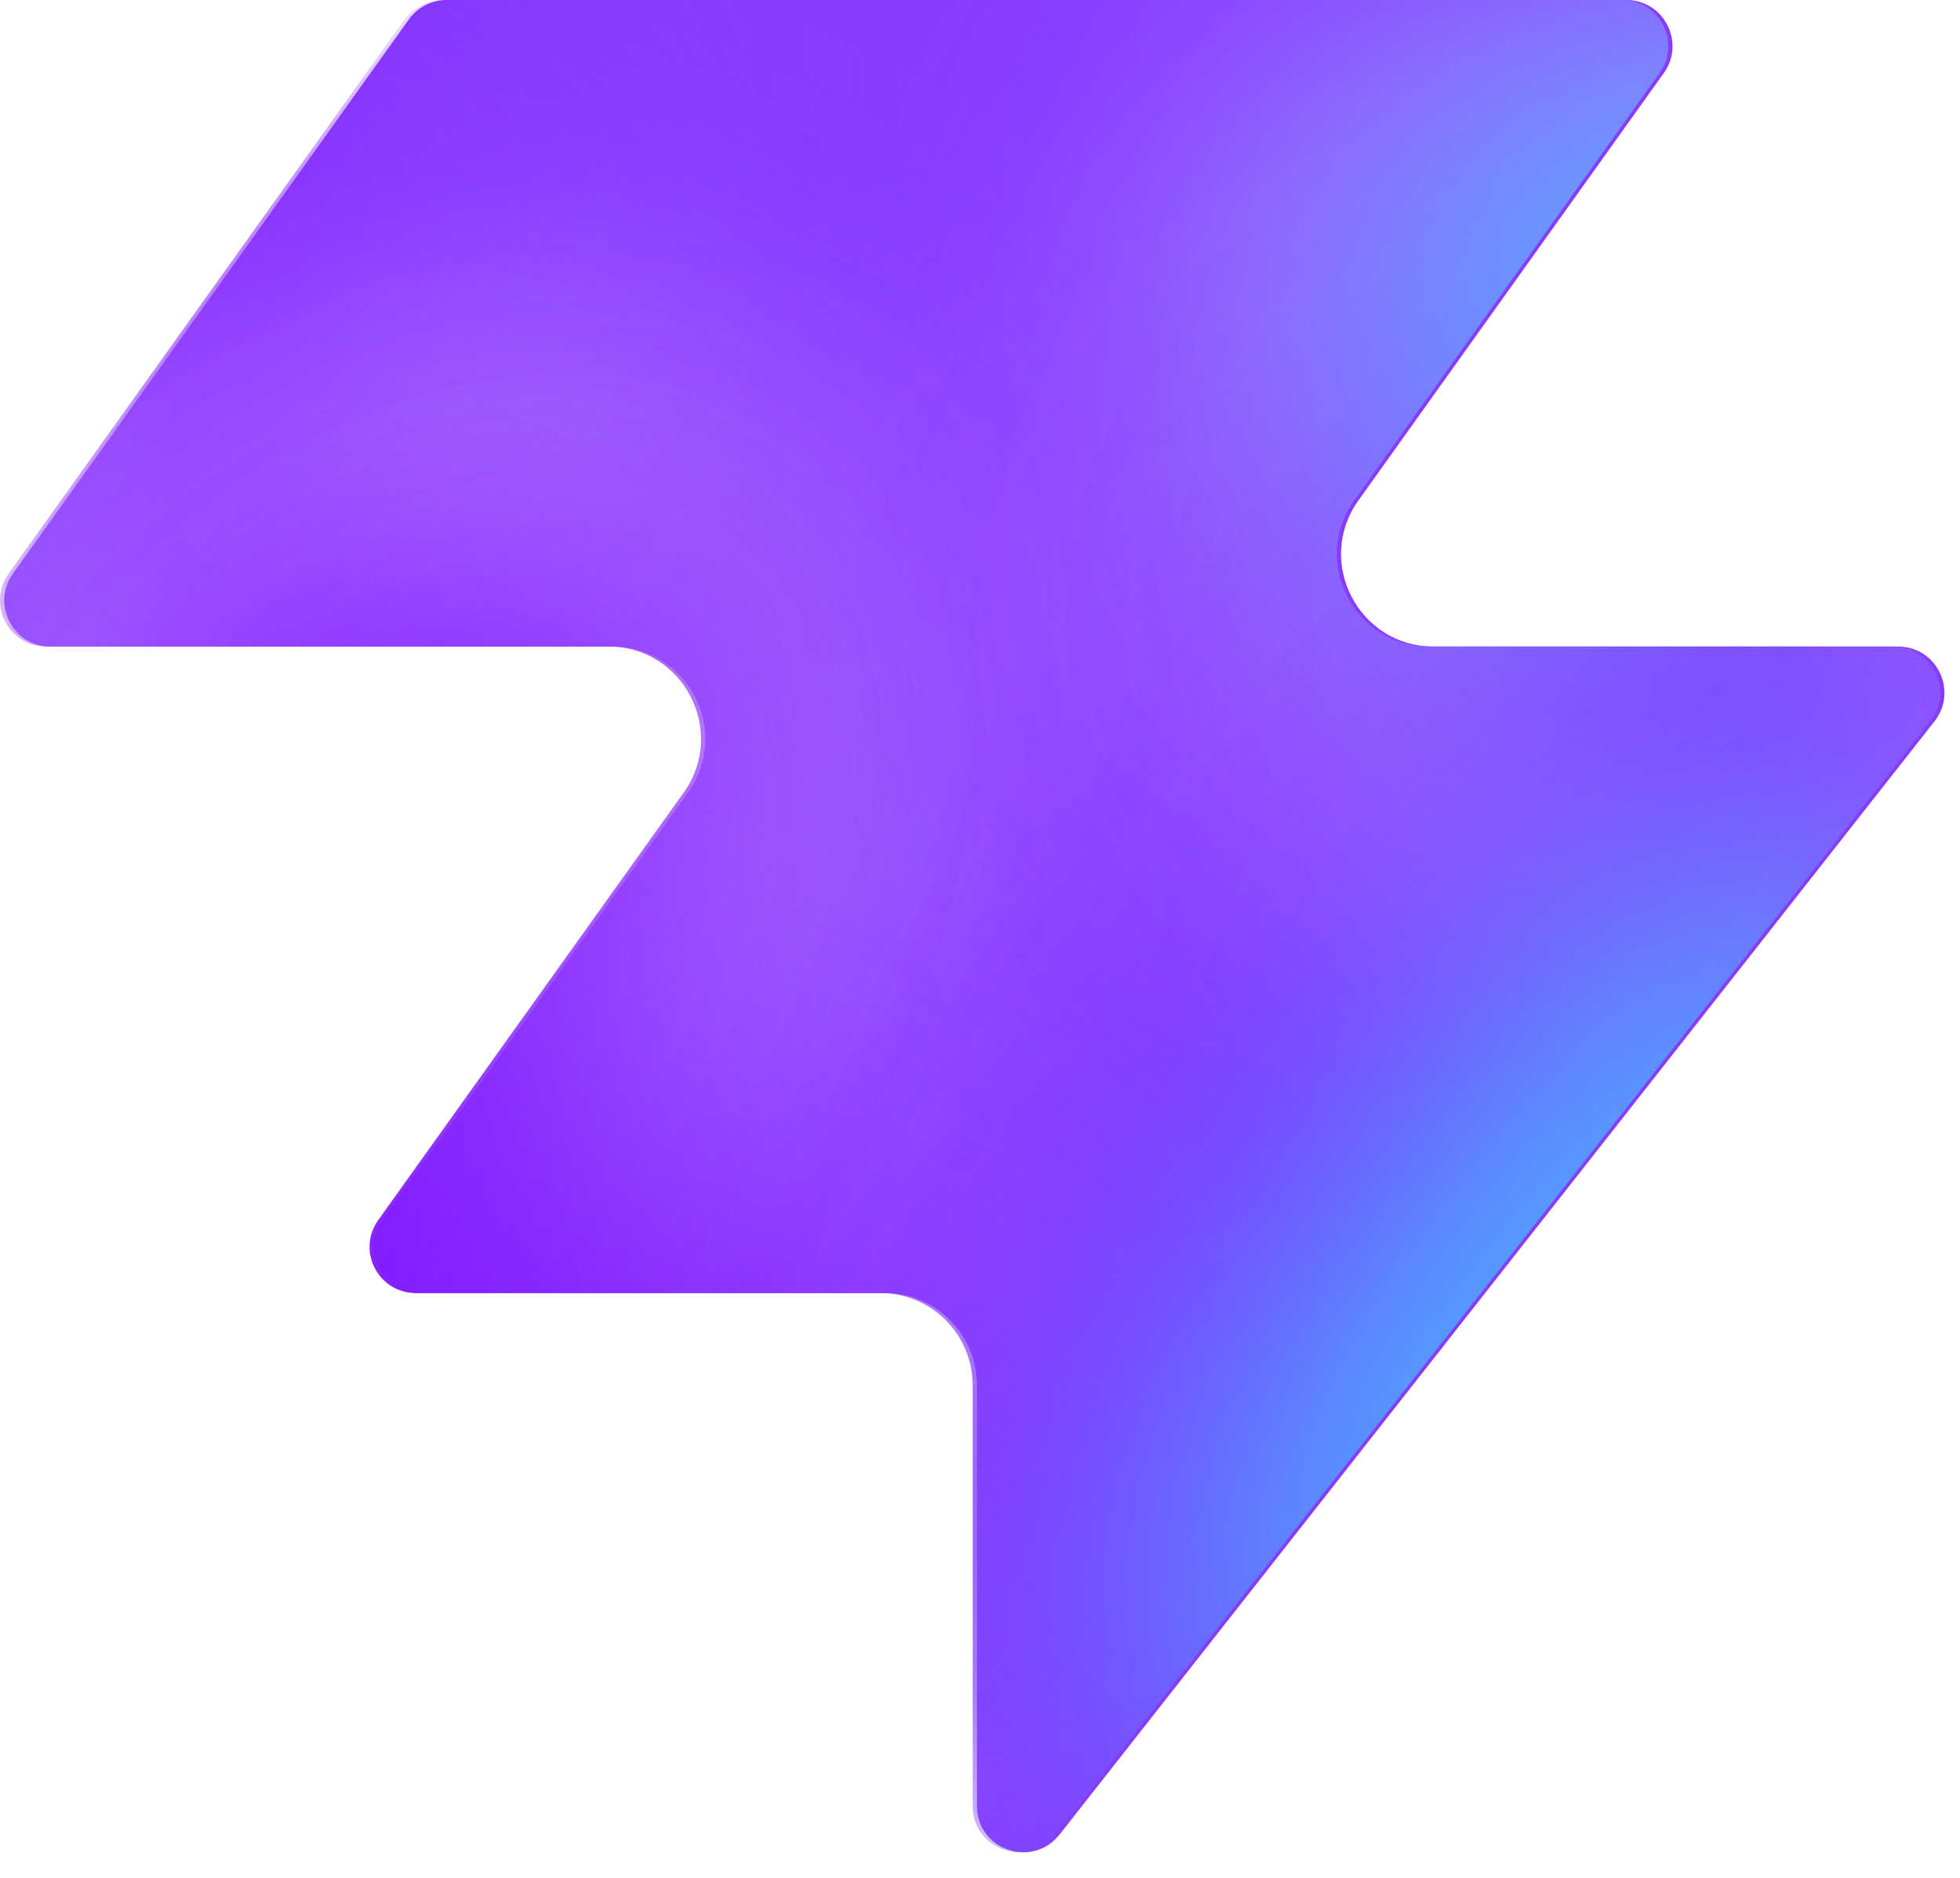
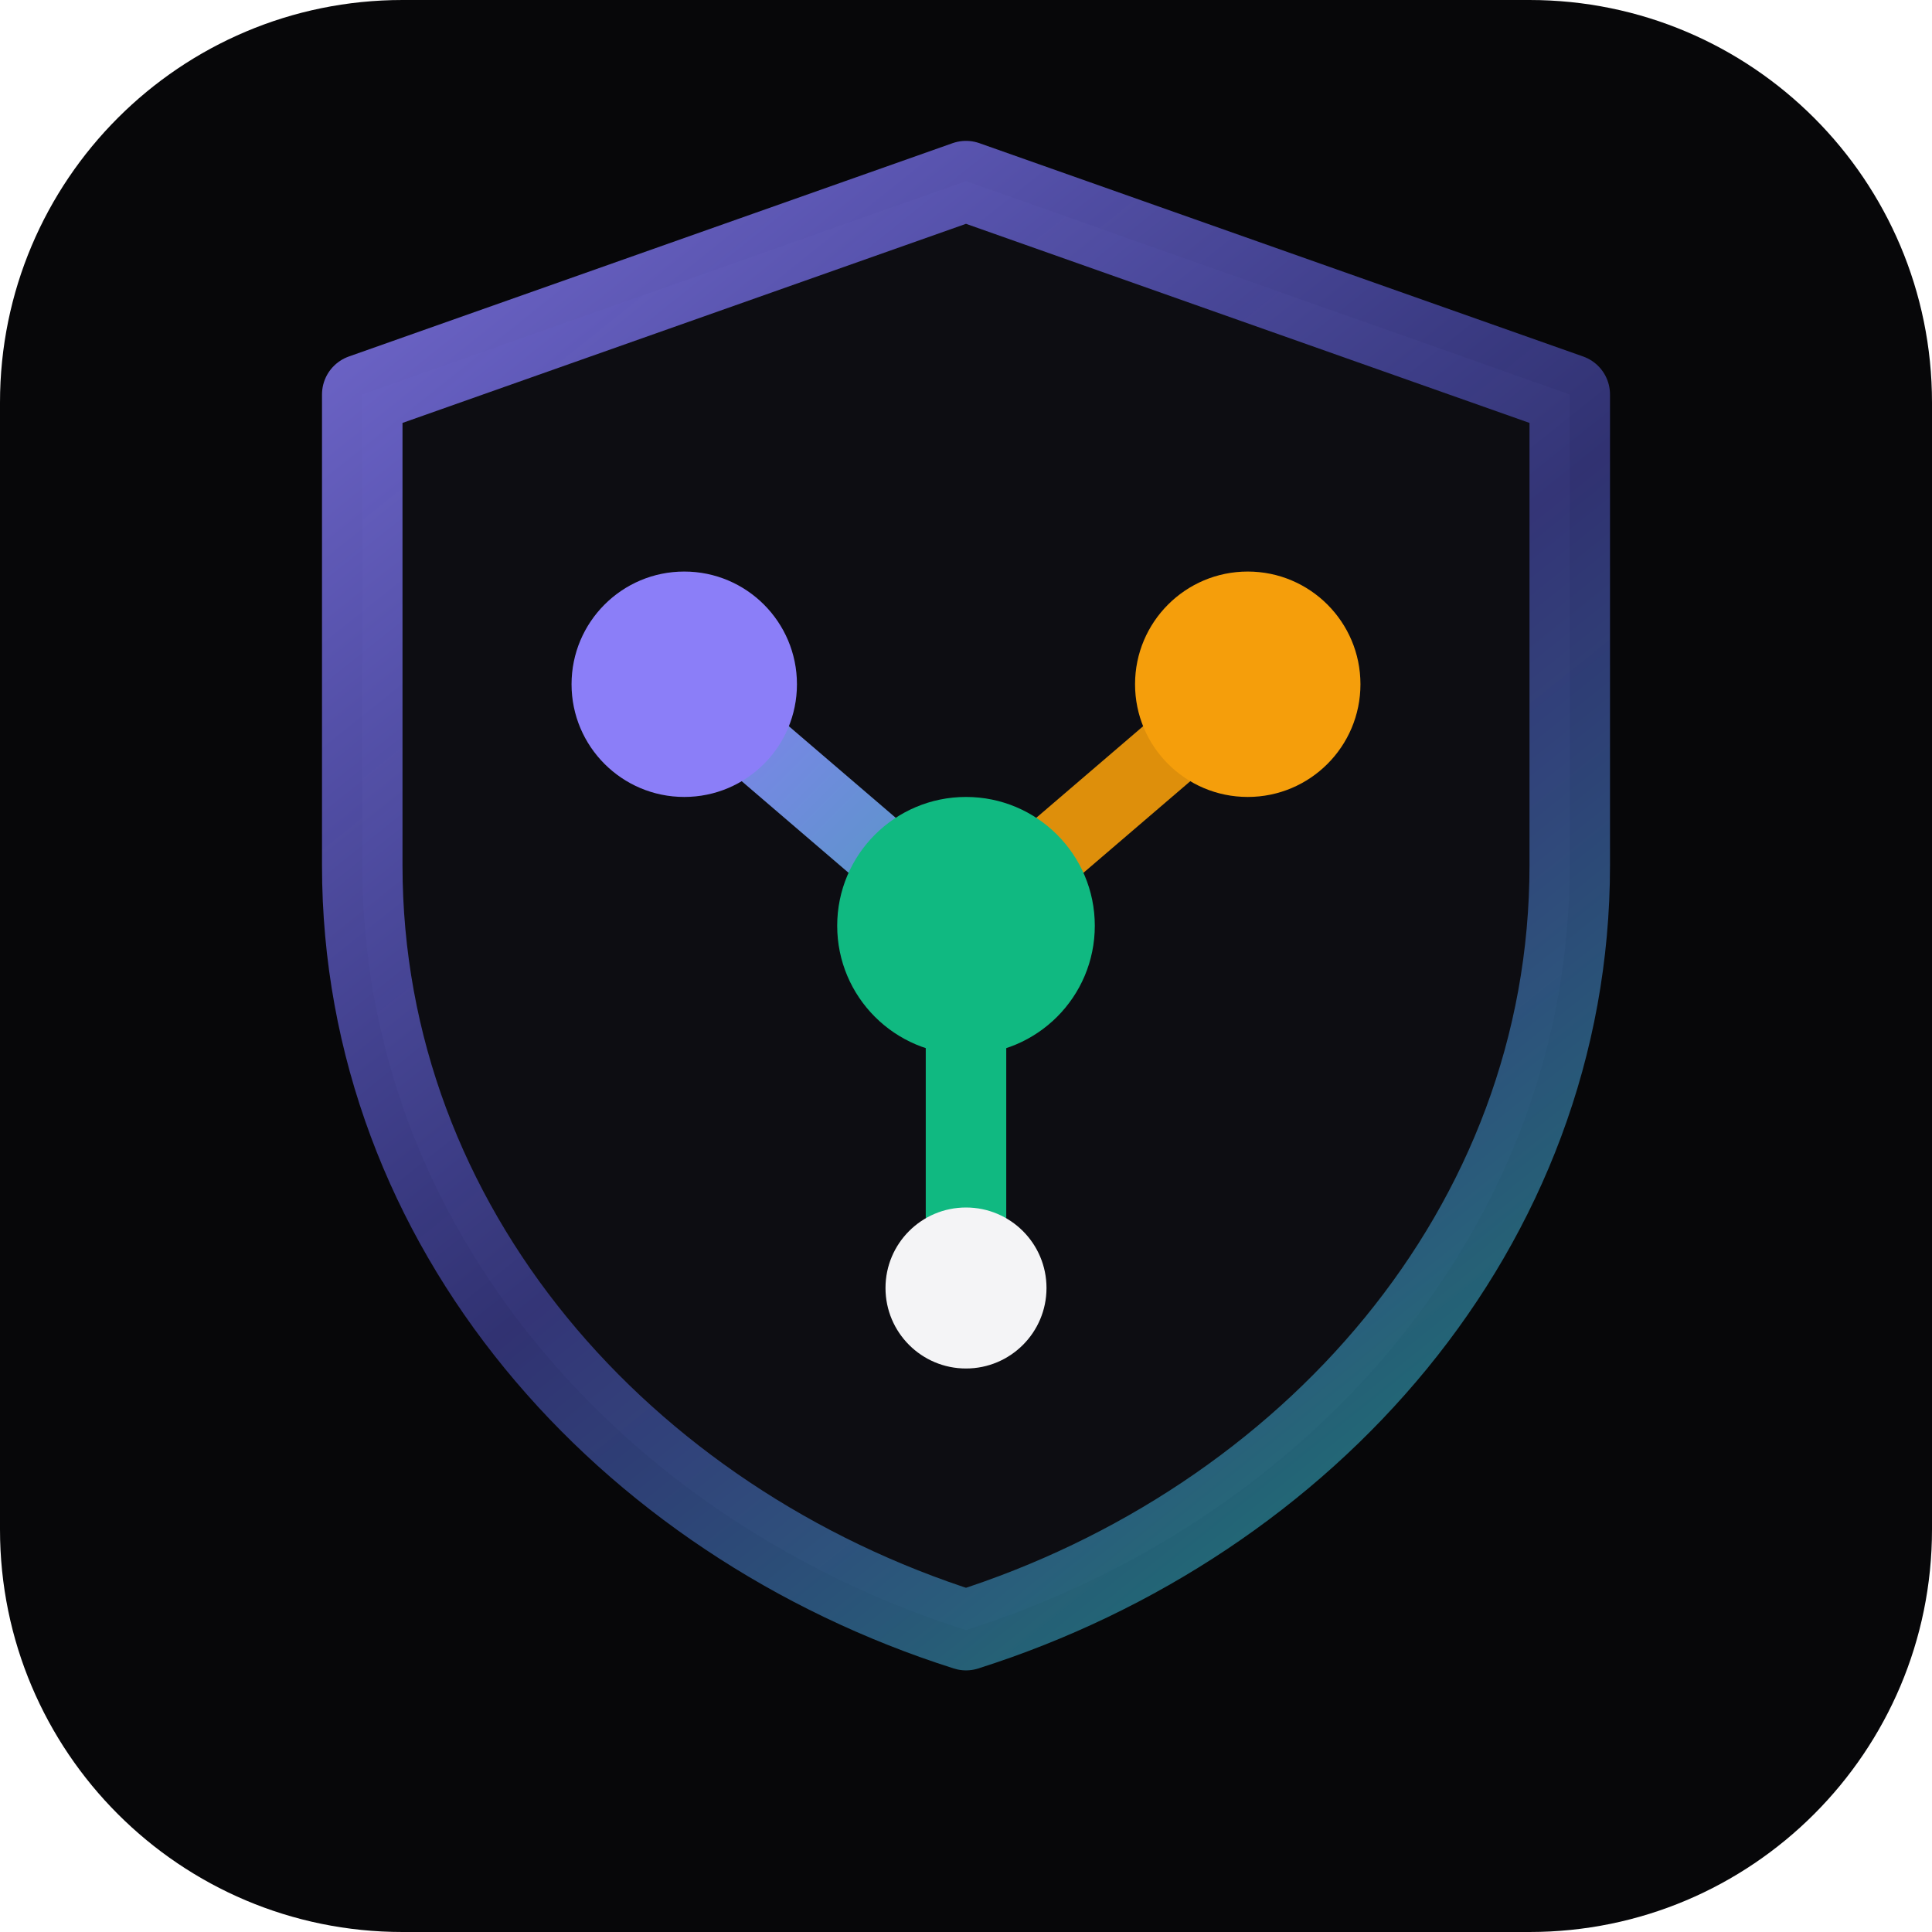
- <svg xmlns="http://www.w3.org/2000/svg" width="48" height="46" fill="none" viewBox="0 0 48 46">
-   <path fill="#863bff" d="M25.946 44.938c-.664.845-2.021.375-2.021-.698V33.937a2.26 2.26 0 0 0-2.262-2.262H10.287c-.92 0-1.456-1.04-.92-1.788l7.48-10.471c1.07-1.497 0-3.578-1.842-3.578H1.237c-.92 0-1.456-1.04-.92-1.788L10.013.474c.214-.297.556-.474.92-.474h28.894c.92 0 1.456 1.04.92 1.788l-7.48 10.471c-1.07 1.498 0 3.579 1.842 3.579h11.377c.943 0 1.473 1.088.89 1.83L25.947 44.94z" style="fill:#863bff;fill:color(display-p3 .525 .23 1);fill-opacity:1" />
-   <mask id="a" width="48" height="46" x="0" y="0" maskUnits="userSpaceOnUse" style="mask-type:alpha">
-     <path fill="#000" d="M25.842 44.938c-.664.844-2.021.375-2.021-.698V33.937a2.26 2.26 0 0 0-2.262-2.262H10.183c-.92 0-1.456-1.04-.92-1.788l7.48-10.471c1.07-1.498 0-3.579-1.842-3.579H1.133c-.92 0-1.456-1.04-.92-1.787L9.91.473c.214-.297.556-.474.92-.474h28.894c.92 0 1.456 1.04.92 1.788l-7.48 10.471c-1.07 1.498 0 3.578 1.842 3.578h11.377c.943 0 1.473 1.088.89 1.832L25.843 44.94z" style="fill:#000;fill-opacity:1" />
-   </mask>
-   <g mask="url(#a)">
-     <g filter="url(#b)">
-       <ellipse cx="5.508" cy="14.704" fill="#ede6ff" rx="5.508" ry="14.704" style="fill:#ede6ff;fill:color(display-p3 .927 .903 1);fill-opacity:1" transform="matrix(.00324 1 1 -.00324 -4.47 31.516)" />
-     </g>
-     <g filter="url(#c)">
-       <ellipse cx="10.399" cy="29.851" fill="#ede6ff" rx="10.399" ry="29.851" style="fill:#ede6ff;fill:color(display-p3 .927 .903 1);fill-opacity:1" transform="matrix(.00324 1 1 -.00324 -39.328 7.883)" />
-     </g>
-     <g filter="url(#d)">
-       <ellipse cx="5.508" cy="30.487" fill="#7e14ff" rx="5.508" ry="30.487" style="fill:#7e14ff;fill:color(display-p3 .492 .077 1);fill-opacity:1" transform="rotate(89.814 -25.913 -14.639)scale(1 -1)" />
-     </g>
-     <g filter="url(#e)">
-       <ellipse cx="5.508" cy="30.599" fill="#7e14ff" rx="5.508" ry="30.599" style="fill:#7e14ff;fill:color(display-p3 .492 .077 1);fill-opacity:1" transform="rotate(89.814 -32.644 -3.334)scale(1 -1)" />
-     </g>
-     <g filter="url(#f)">
-       <ellipse cx="5.508" cy="30.599" fill="#7e14ff" rx="5.508" ry="30.599" style="fill:#7e14ff;fill:color(display-p3 .492 .077 1);fill-opacity:1" transform="matrix(.00324 1 1 -.00324 -34.34 30.47)" />
-     </g>
-     <g filter="url(#g)">
-       <ellipse cx="14.072" cy="22.078" fill="#ede6ff" rx="14.072" ry="22.078" style="fill:#ede6ff;fill:color(display-p3 .927 .903 1);fill-opacity:1" transform="rotate(93.35 24.506 48.493)scale(-1 1)" />
-     </g>
-     <g filter="url(#h)">
-       <ellipse cx="3.47" cy="21.501" fill="#7e14ff" rx="3.47" ry="21.501" style="fill:#7e14ff;fill:color(display-p3 .492 .077 1);fill-opacity:1" transform="rotate(89.009 28.708 47.59)scale(-1 1)" />
-     </g>
-     <g filter="url(#i)">
-       <ellipse cx="3.47" cy="21.501" fill="#7e14ff" rx="3.47" ry="21.501" style="fill:#7e14ff;fill:color(display-p3 .492 .077 1);fill-opacity:1" transform="rotate(89.009 28.708 47.59)scale(-1 1)" />
-     </g>
-     <g filter="url(#j)">
-       <ellipse cx=".387" cy="8.972" fill="#7e14ff" rx="4.407" ry="29.108" style="fill:#7e14ff;fill:color(display-p3 .492 .077 1);fill-opacity:1" transform="rotate(39.51 .387 8.972)" />
-     </g>
-     <g filter="url(#k)">
-       <ellipse cx="47.523" cy="-6.092" fill="#7e14ff" rx="4.407" ry="29.108" style="fill:#7e14ff;fill:color(display-p3 .492 .077 1);fill-opacity:1" transform="rotate(37.892 47.523 -6.092)" />
-     </g>
-     <g filter="url(#l)">
-       <ellipse cx="41.412" cy="6.333" fill="#47bfff" rx="5.971" ry="9.665" style="fill:#47bfff;fill:color(display-p3 .28 .748 1);fill-opacity:1" transform="rotate(37.892 41.412 6.333)" />
-     </g>
-     <g filter="url(#m)">
-       <ellipse cx="-1.879" cy="38.332" fill="#7e14ff" rx="4.407" ry="29.108" style="fill:#7e14ff;fill:color(display-p3 .492 .077 1);fill-opacity:1" transform="rotate(37.892 -1.88 38.332)" />
-     </g>
-     <g filter="url(#n)">
-       <ellipse cx="-1.879" cy="38.332" fill="#7e14ff" rx="4.407" ry="29.108" style="fill:#7e14ff;fill:color(display-p3 .492 .077 1);fill-opacity:1" transform="rotate(37.892 -1.88 38.332)" />
-     </g>
-     <g filter="url(#o)">
-       <ellipse cx="35.651" cy="29.907" fill="#7e14ff" rx="4.407" ry="29.108" style="fill:#7e14ff;fill:color(display-p3 .492 .077 1);fill-opacity:1" transform="rotate(37.892 35.651 29.907)" />
-     </g>
-     <g filter="url(#p)">
-       <ellipse cx="38.418" cy="32.4" fill="#47bfff" rx="5.971" ry="15.297" style="fill:#47bfff;fill:color(display-p3 .28 .748 1);fill-opacity:1" transform="rotate(37.892 38.418 32.4)" />
-     </g>
-   </g>
+ <svg xmlns="http://www.w3.org/2000/svg" width="48" height="48" viewBox="0 0 48 48" fill="none">
  <defs>
-     <filter id="b" width="60.045" height="41.654" x="-19.77" y="16.149" color-interpolation-filters="sRGB" filterUnits="userSpaceOnUse">
-       <feFlood flood-opacity="0" result="BackgroundImageFix" />
-       <feBlend in="SourceGraphic" in2="BackgroundImageFix" result="shape" />
-       <feGaussianBlur result="effect1_foregroundBlur_2002_17158" stdDeviation="7.659" />
-     </filter>
-     <filter id="c" width="90.34" height="51.437" x="-54.613" y="-7.533" color-interpolation-filters="sRGB" filterUnits="userSpaceOnUse">
-       <feFlood flood-opacity="0" result="BackgroundImageFix" />
-       <feBlend in="SourceGraphic" in2="BackgroundImageFix" result="shape" />
-       <feGaussianBlur result="effect1_foregroundBlur_2002_17158" stdDeviation="7.659" />
-     </filter>
-     <filter id="d" width="79.355" height="29.4" x="-49.64" y="2.03" color-interpolation-filters="sRGB" filterUnits="userSpaceOnUse">
-       <feFlood flood-opacity="0" result="BackgroundImageFix" />
-       <feBlend in="SourceGraphic" in2="BackgroundImageFix" result="shape" />
-       <feGaussianBlur result="effect1_foregroundBlur_2002_17158" stdDeviation="4.596" />
-     </filter>
-     <filter id="e" width="79.579" height="29.4" x="-45.045" y="20.029" color-interpolation-filters="sRGB" filterUnits="userSpaceOnUse">
-       <feFlood flood-opacity="0" result="BackgroundImageFix" />
-       <feBlend in="SourceGraphic" in2="BackgroundImageFix" result="shape" />
-       <feGaussianBlur result="effect1_foregroundBlur_2002_17158" stdDeviation="4.596" />
-     </filter>
-     <filter id="f" width="79.579" height="29.4" x="-43.513" y="21.178" color-interpolation-filters="sRGB" filterUnits="userSpaceOnUse">
-       <feFlood flood-opacity="0" result="BackgroundImageFix" />
-       <feBlend in="SourceGraphic" in2="BackgroundImageFix" result="shape" />
-       <feGaussianBlur result="effect1_foregroundBlur_2002_17158" stdDeviation="4.596" />
-     </filter>
-     <filter id="g" width="74.749" height="58.852" x="15.756" y="-17.901" color-interpolation-filters="sRGB" filterUnits="userSpaceOnUse">
-       <feFlood flood-opacity="0" result="BackgroundImageFix" />
-       <feBlend in="SourceGraphic" in2="BackgroundImageFix" result="shape" />
-       <feGaussianBlur result="effect1_foregroundBlur_2002_17158" stdDeviation="7.659" />
-     </filter>
-     <filter id="h" width="61.377" height="25.362" x="23.548" y="2.284" color-interpolation-filters="sRGB" filterUnits="userSpaceOnUse">
-       <feFlood flood-opacity="0" result="BackgroundImageFix" />
-       <feBlend in="SourceGraphic" in2="BackgroundImageFix" result="shape" />
-       <feGaussianBlur result="effect1_foregroundBlur_2002_17158" stdDeviation="4.596" />
-     </filter>
-     <filter id="i" width="61.377" height="25.362" x="23.548" y="2.284" color-interpolation-filters="sRGB" filterUnits="userSpaceOnUse">
-       <feFlood flood-opacity="0" result="BackgroundImageFix" />
-       <feBlend in="SourceGraphic" in2="BackgroundImageFix" result="shape" />
-       <feGaussianBlur result="effect1_foregroundBlur_2002_17158" stdDeviation="4.596" />
-     </filter>
-     <filter id="j" width="56.045" height="63.649" x="-27.636" y="-22.853" color-interpolation-filters="sRGB" filterUnits="userSpaceOnUse">
-       <feFlood flood-opacity="0" result="BackgroundImageFix" />
-       <feBlend in="SourceGraphic" in2="BackgroundImageFix" result="shape" />
-       <feGaussianBlur result="effect1_foregroundBlur_2002_17158" stdDeviation="4.596" />
-     </filter>
-     <filter id="k" width="54.814" height="64.646" x="20.116" y="-38.415" color-interpolation-filters="sRGB" filterUnits="userSpaceOnUse">
-       <feFlood flood-opacity="0" result="BackgroundImageFix" />
-       <feBlend in="SourceGraphic" in2="BackgroundImageFix" result="shape" />
-       <feGaussianBlur result="effect1_foregroundBlur_2002_17158" stdDeviation="4.596" />
-     </filter>
-     <filter id="l" width="33.541" height="35.313" x="24.641" y="-11.323" color-interpolation-filters="sRGB" filterUnits="userSpaceOnUse">
-       <feFlood flood-opacity="0" result="BackgroundImageFix" />
-       <feBlend in="SourceGraphic" in2="BackgroundImageFix" result="shape" />
-       <feGaussianBlur result="effect1_foregroundBlur_2002_17158" stdDeviation="4.596" />
-     </filter>
-     <filter id="m" width="54.814" height="64.646" x="-29.286" y="6.009" color-interpolation-filters="sRGB" filterUnits="userSpaceOnUse">
-       <feFlood flood-opacity="0" result="BackgroundImageFix" />
-       <feBlend in="SourceGraphic" in2="BackgroundImageFix" result="shape" />
-       <feGaussianBlur result="effect1_foregroundBlur_2002_17158" stdDeviation="4.596" />
-     </filter>
-     <filter id="n" width="54.814" height="64.646" x="-29.286" y="6.009" color-interpolation-filters="sRGB" filterUnits="userSpaceOnUse">
-       <feFlood flood-opacity="0" result="BackgroundImageFix" />
-       <feBlend in="SourceGraphic" in2="BackgroundImageFix" result="shape" />
-       <feGaussianBlur result="effect1_foregroundBlur_2002_17158" stdDeviation="4.596" />
-     </filter>
-     <filter id="o" width="54.814" height="64.646" x="8.244" y="-2.416" color-interpolation-filters="sRGB" filterUnits="userSpaceOnUse">
-       <feFlood flood-opacity="0" result="BackgroundImageFix" />
-       <feBlend in="SourceGraphic" in2="BackgroundImageFix" result="shape" />
-       <feGaussianBlur result="effect1_foregroundBlur_2002_17158" stdDeviation="4.596" />
-     </filter>
-     <filter id="p" width="39.409" height="43.623" x="18.713" y="10.588" color-interpolation-filters="sRGB" filterUnits="userSpaceOnUse">
-       <feFlood flood-opacity="0" result="BackgroundImageFix" />
-       <feBlend in="SourceGraphic" in2="BackgroundImageFix" result="shape" />
-       <feGaussianBlur result="effect1_foregroundBlur_2002_17158" stdDeviation="4.596" />
-     </filter>
+     <linearGradient id="shieldGrad" x1="8" y1="4" x2="40" y2="44" gradientUnits="userSpaceOnUse">
+       <stop stop-color="#8B7EF8" stop-opacity="0.85" />
+       <stop offset="0.5" stop-color="#6366F1" stop-opacity="0.45" />
+       <stop offset="1" stop-color="#10B981" stop-opacity="0.8" />
+     </linearGradient>
+     <linearGradient id="glowConduit" x1="16" y1="16" x2="32" y2="32" gradientUnits="userSpaceOnUse">
+       <stop stop-color="#8B7EF8" />
+       <stop offset="1" stop-color="#10B981" />
+     </linearGradient>
  </defs>
+   <rect width="48" height="48" rx="10" fill="#070709" />
+   <path d="M24 4.5L39 9.8V21.5C39 30.5 32.5 37.8 24 40.5C15.5 37.8 9 30.5 9 21.5V9.8L24 4.5Z" fill="#0D0D12" stroke="url(#shieldGrad)" stroke-width="2" stroke-linejoin="round" />
+   <line x1="17" y1="17" x2="24" y2="23" stroke="url(#glowConduit)" stroke-width="1.8" />
+   <line x1="31" y1="17" x2="24" y2="23" stroke="#F59E0B" stroke-width="1.8" stroke-opacity="0.9" />
+   <line x1="24" y1="23" x2="24" y2="32" stroke="#10B981" stroke-width="2" />
+   <circle cx="17" cy="17" r="2.8" fill="#8B7EF8" />
+   <circle cx="31" cy="17" r="2.8" fill="#F59E0B" />
+   <circle cx="24" cy="23" r="3.2" fill="#10B981" />
+   <circle cx="24" cy="32" r="2" fill="#F4F4F6" />
</svg>
